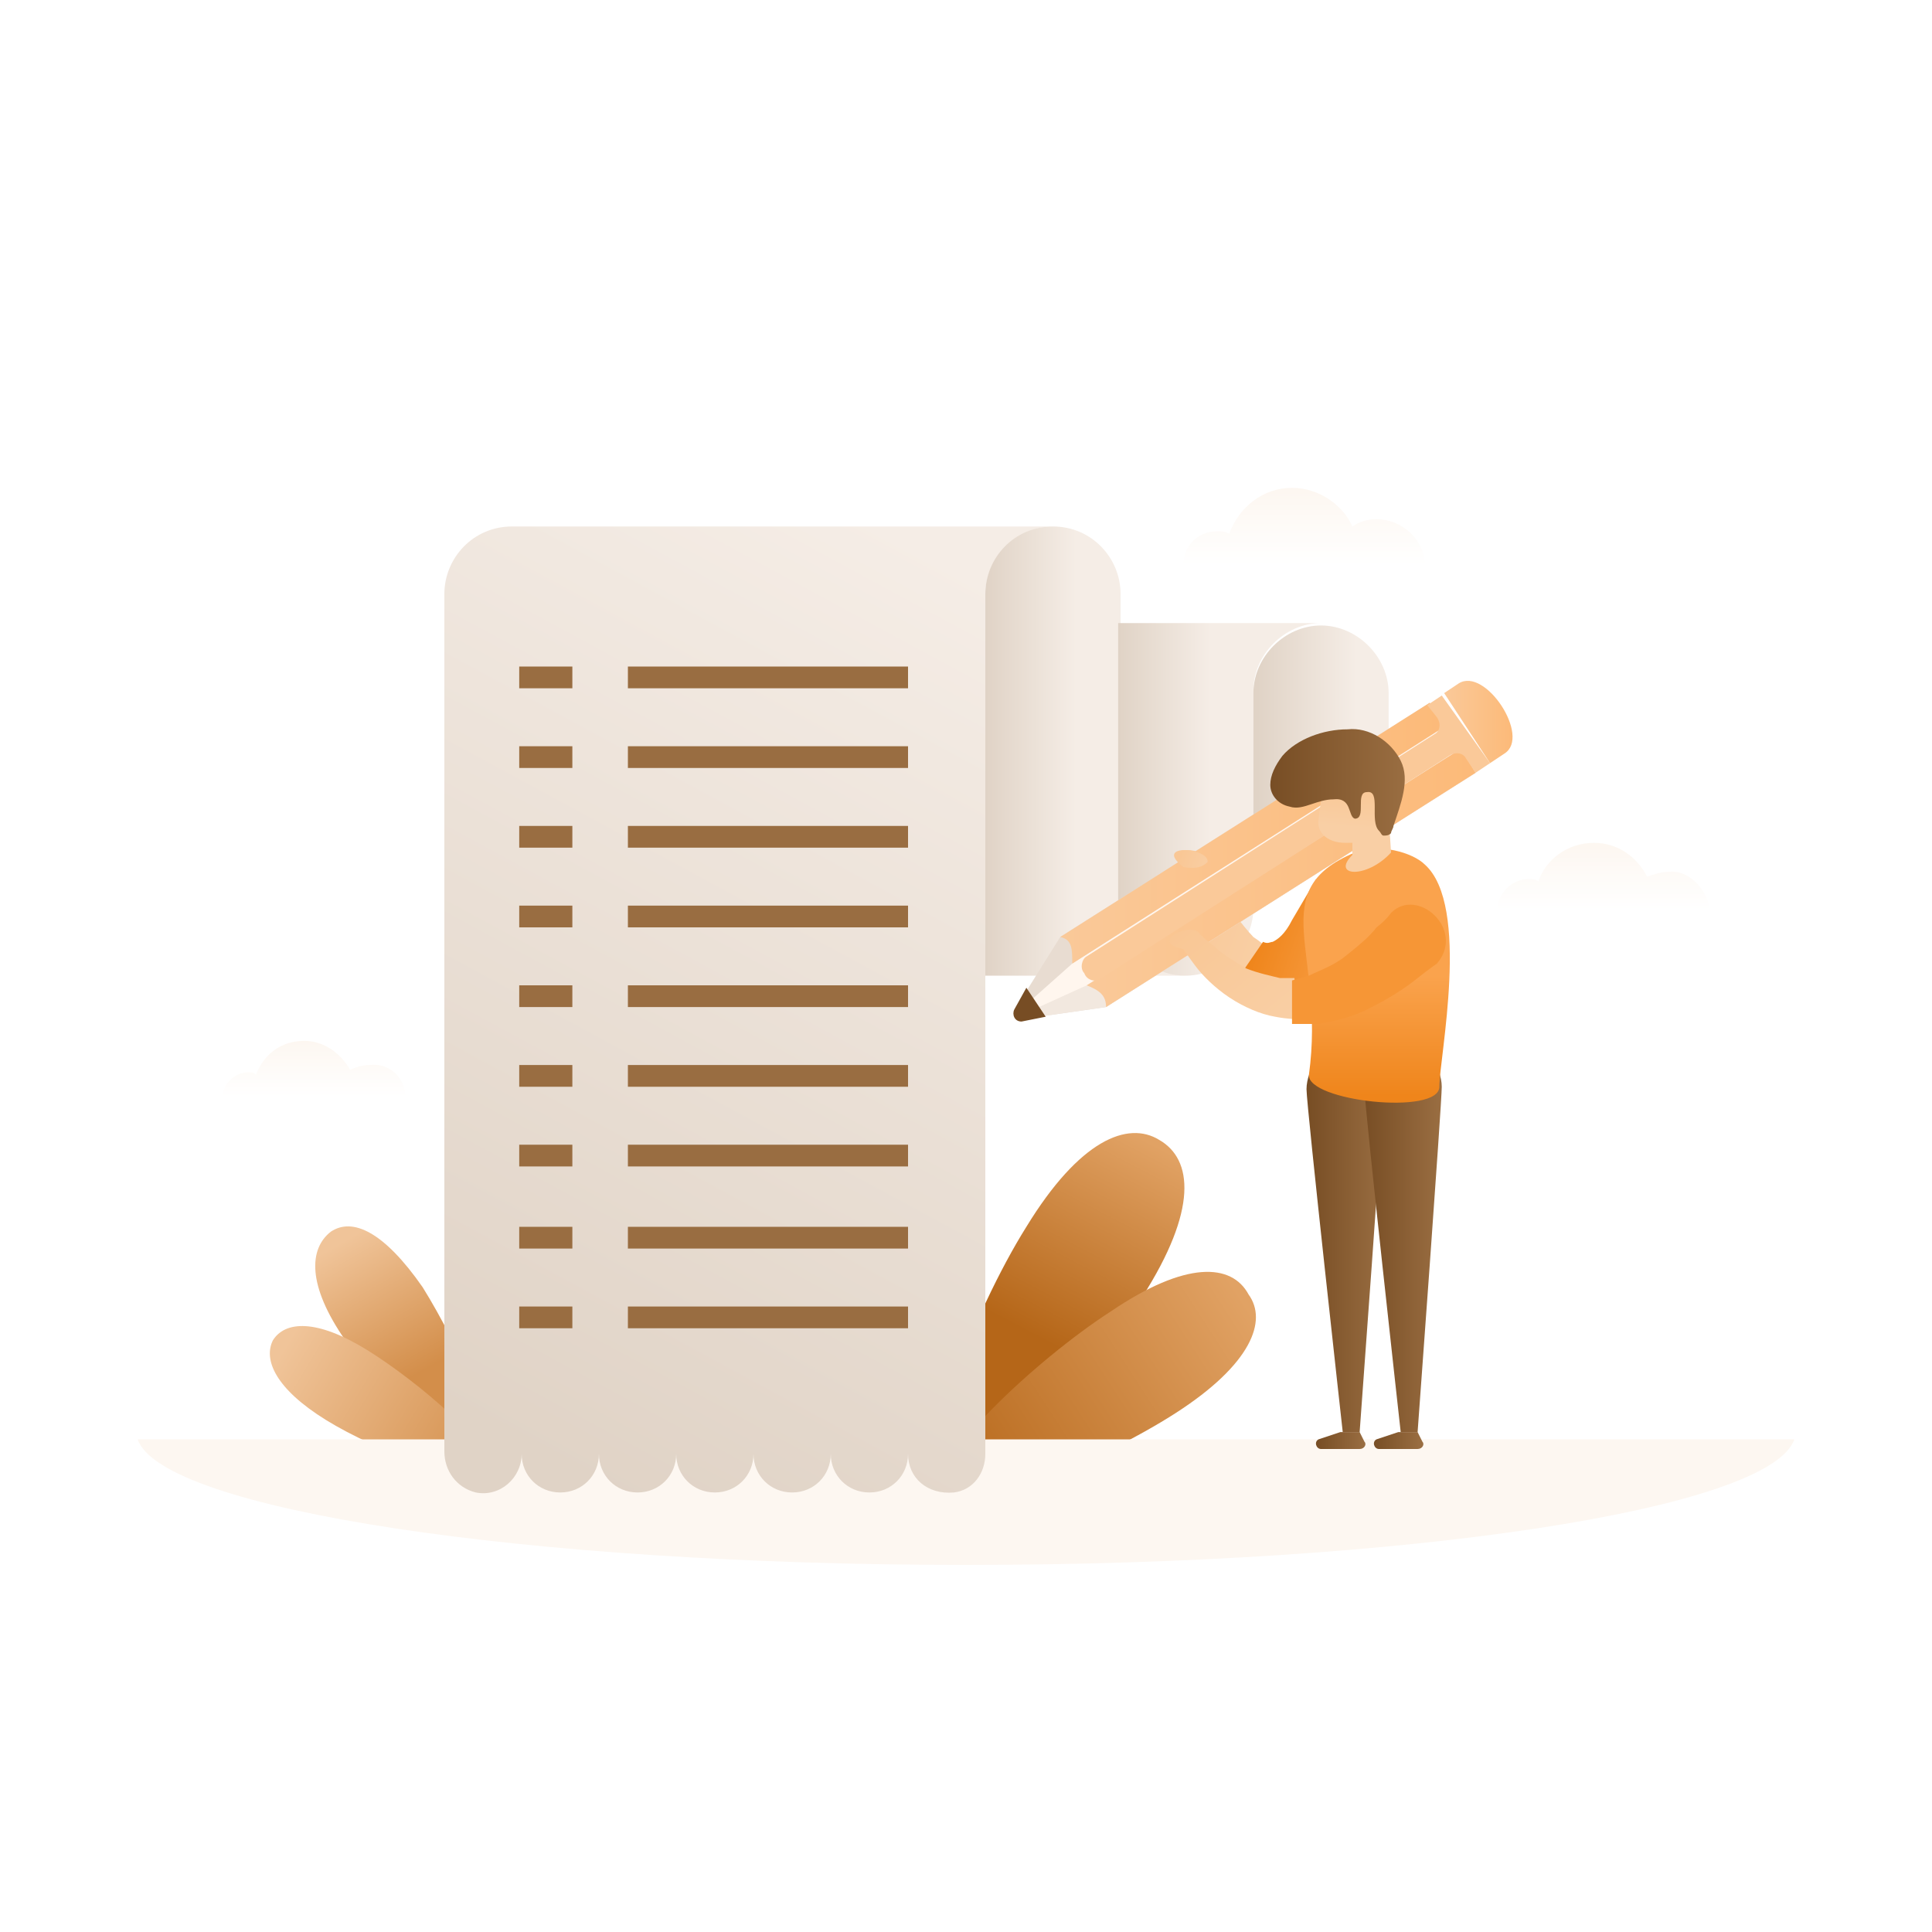
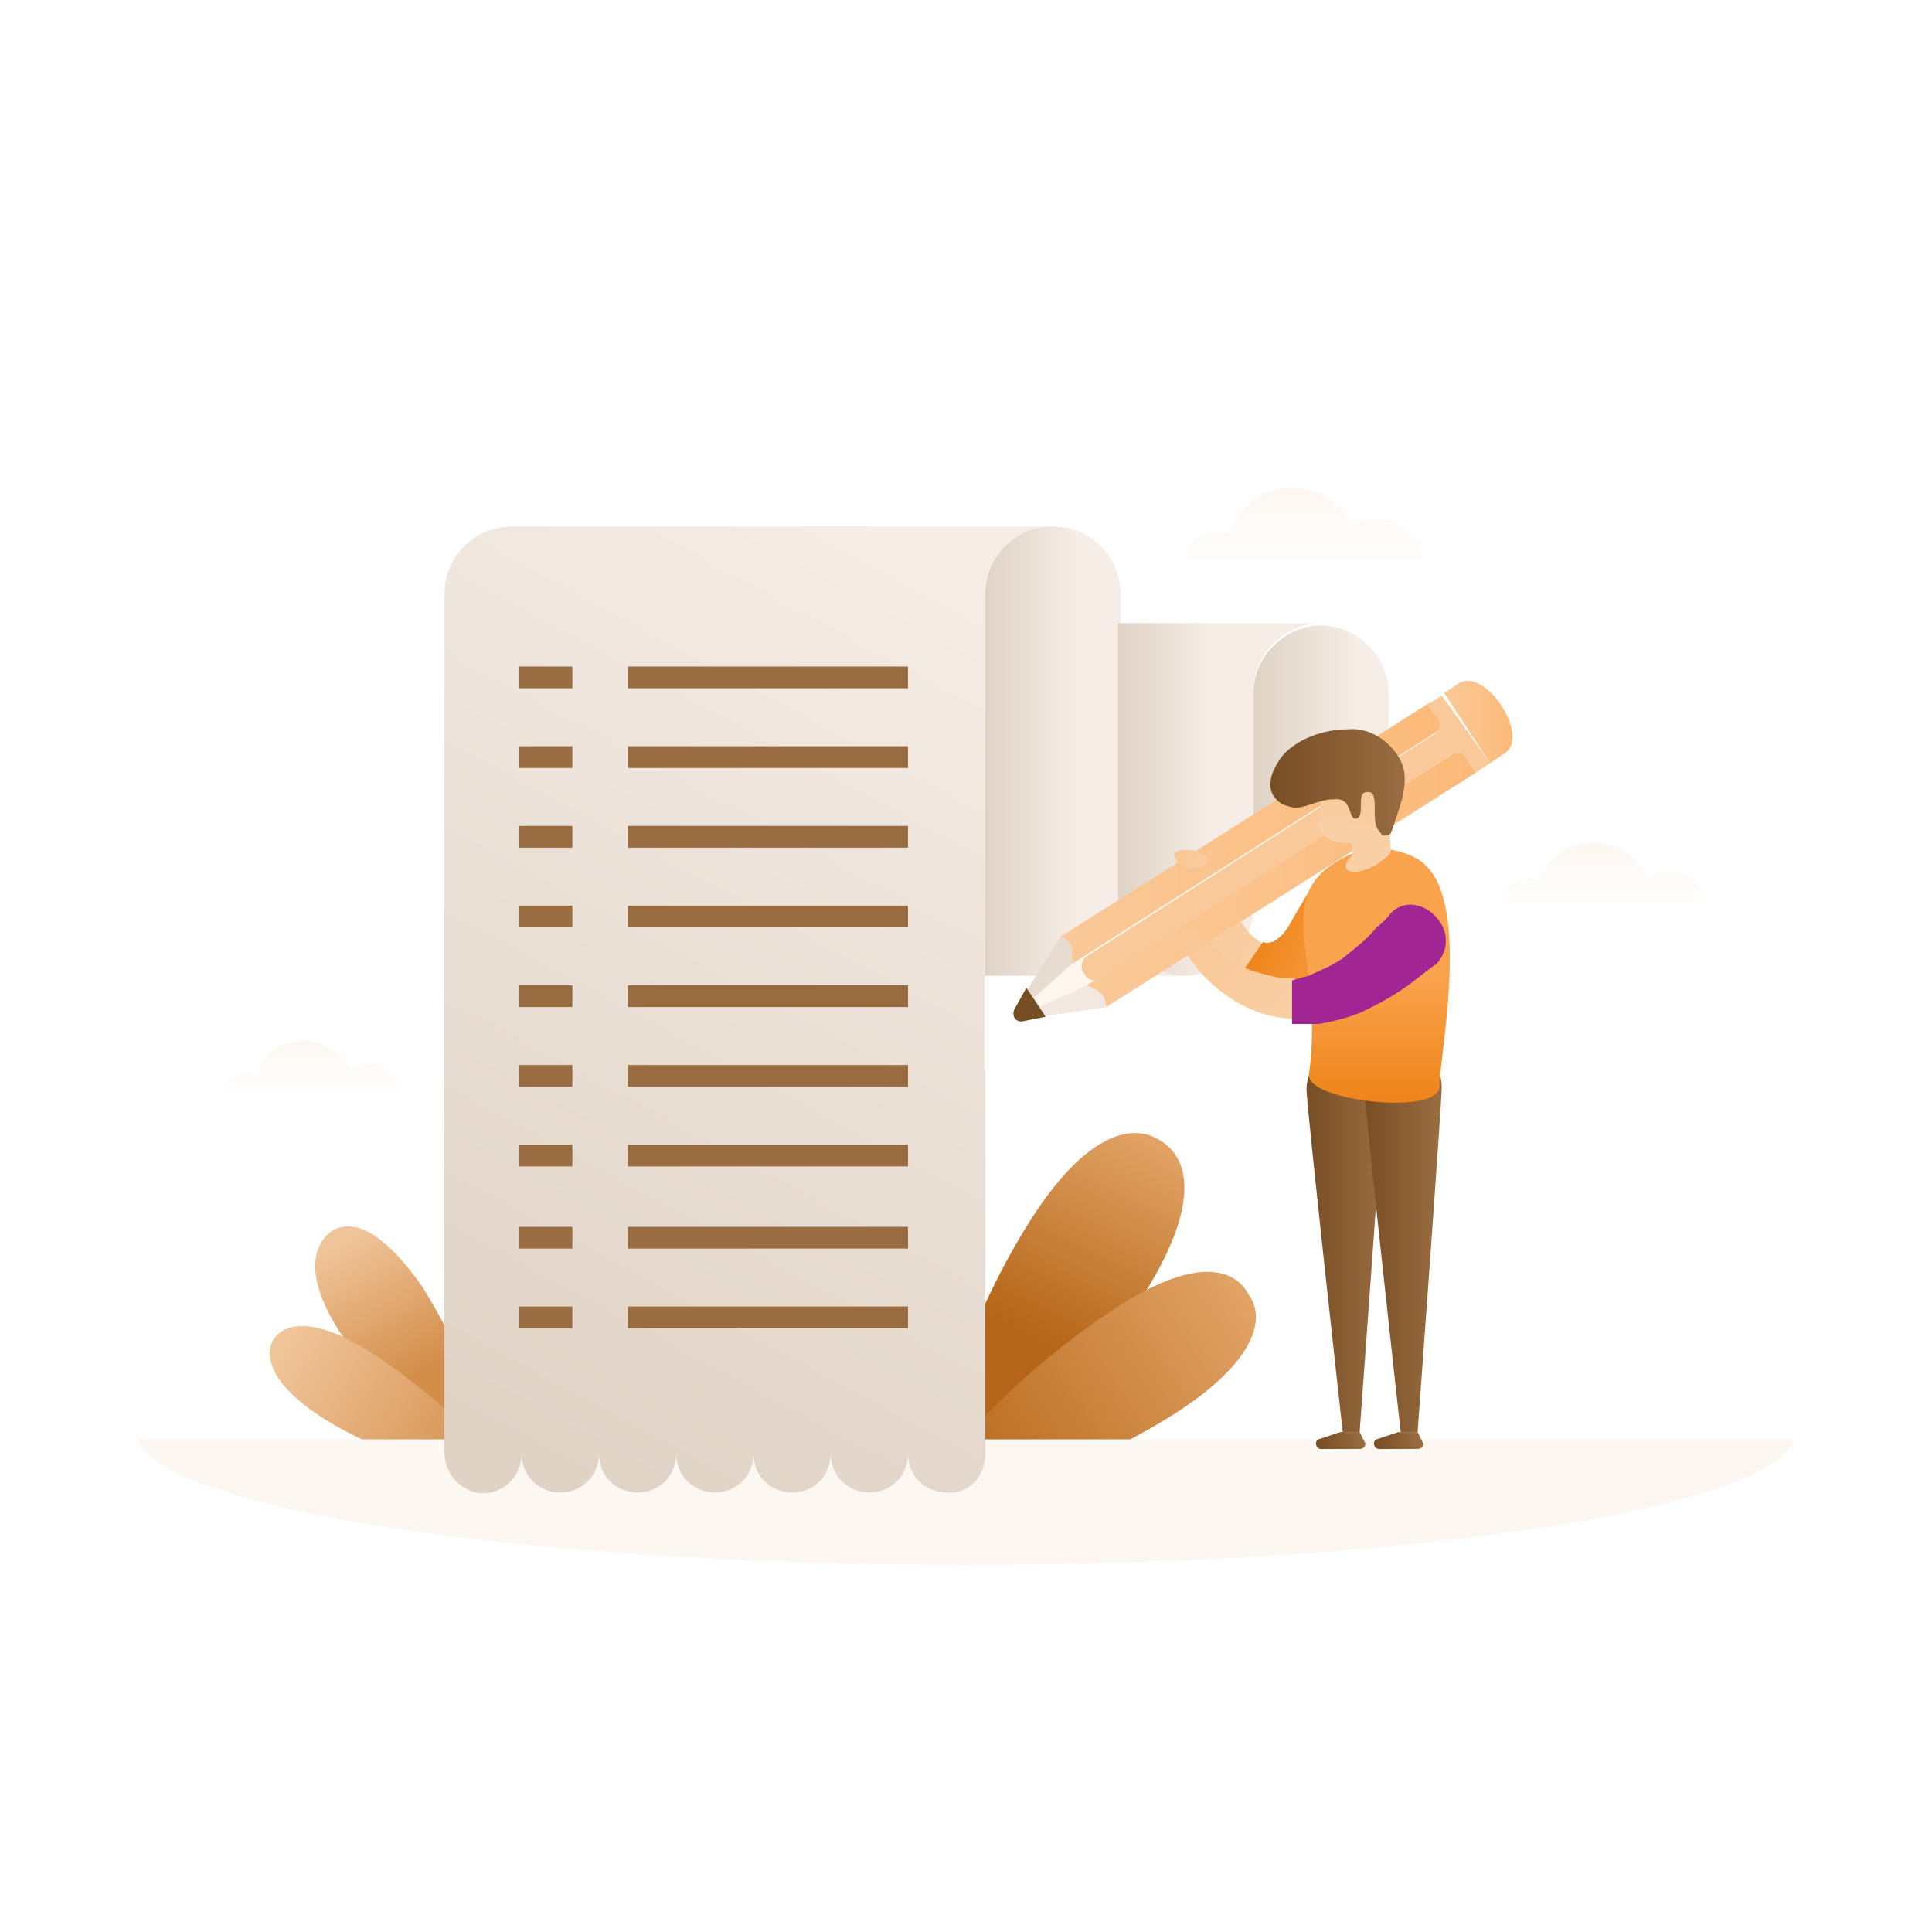
<svg xmlns="http://www.w3.org/2000/svg" id="SvgjsSvg2687" width="550" height="550" version="1.1">
  <defs id="SvgjsDefs2688" />
  <g id="SvgjsG2689">
    <svg enable-background="new 0 0 80 80" viewBox="0 0 80 80" width="550" height="550">
      <linearGradient id="a" x1="2252.965" x2="2255.659" y1="-121.379" y2="-112.469" gradientTransform="matrix(.714 .7 -.6999 .7151 -1646.088 -1443.035)" gradientUnits="userSpaceOnUse">
        <stop offset="0" stop-color="#e1a264" class="stopColor64c2e1 svgShape" />
        <stop offset="1" stop-color="#b56618" class="stopColor1897b5 svgShape" />
      </linearGradient>
      <path fill="url(#a)" d="M47.3,53.7c-2.2,3.6-7,8.9-8.3,8.1c-1.3-0.8,1.3-7.5,3.5-11c2.2-3.6,4.2-4.4,5.5-3.6    C49.4,48,49.6,50.1,47.3,53.7z" />
      <linearGradient id="b" x1="2260.314" x2="2257.098" y1="-119.495" y2="-105.109" gradientTransform="matrix(.714 .7 -.6999 .7151 -1646.088 -1443.035)" gradientUnits="userSpaceOnUse">
        <stop offset="0" stop-color="#e1a264" class="stopColor64c2e1 svgShape" />
        <stop offset="1" stop-color="#b56618" class="stopColor1897b5 svgShape" />
      </linearGradient>
      <path fill="url(#b)" d="M46,54.3c-3.1,2-7.7,6.3-7,7.5s6.6-1.3,9.7-3.3s3.8-3.8,3-4.9C51,52.3,49.1,52.2,46,54.3z" />
      <linearGradient id="c" x1="5102.622" x2="5104.445" y1="-2976.534" y2="-2970.506" gradientTransform="matrix(-.6896 .7242 .7241 .6896 5688.306 -1591.335)" gradientUnits="userSpaceOnUse">
        <stop offset="0" stop-color="#f0c499" class="stopColorf099dd svgShape" />
        <stop offset="1" stop-color="#d38e4a" class="stopColord34ac0 svgShape" />
      </linearGradient>
      <path fill="url(#c)" d="M14.3,55.5c1.6,2.3,4.9,5.8,5.8,5.2s-1.1-5-2.6-7.4c-1.6-2.3-2.9-2.9-3.8-2.3    C12.8,51.7,12.7,53.2,14.3,55.5z" />
      <linearGradient id="d" x1="5107.594" x2="5105.418" y1="-2975.259" y2="-2965.527" gradientTransform="matrix(-.6896 .7242 .7241 .6896 5688.306 -1591.335)" gradientUnits="userSpaceOnUse">
        <stop offset="0" stop-color="#f0c499" class="stopColorf099dd svgShape" />
        <stop offset="1" stop-color="#d38e4a" class="stopColord34ac0 svgShape" />
      </linearGradient>
      <path fill="url(#d)" d="M15.2,55.9c2.1,1.3,5.4,4.1,4.9,4.9c-0.5,0.8-4.5-0.7-6.6-2c-2.1-1.3-2.6-2.5-2.2-3.3    C11.8,54.7,13.1,54.6,15.2,55.9z" />
      <path fill="#fdf7f1" d="M5.7,59.6c1,2.9,16,5.2,34.3,5.2s33.3-2.3,34.3-5.2H5.7z" class="colorF1F5FD svgShape" />
      <linearGradient id="e" x1="766.567" x2="786.044" y1="23.358" y2="59.343" gradientTransform="matrix(-1 0 0 1 806.363 0)" gradientUnits="userSpaceOnUse">
        <stop offset="0" stop-color="#f5ede6" class="stopColore6edf5 svgShape" />
        <stop offset="1" stop-color="#e0d3c6" class="stopColorc6d3e0 svgShape" />
      </linearGradient>
      <path fill="url(#e)" d="M18.4,24.6v35.5c0,0.8,0.5,1.5,1.3,1.7c1,0.2,1.9-0.6,1.9-1.6c0,0.9,0.7,1.6,1.6,1.6     c0.9,0,1.6-0.7,1.6-1.6c0,0.9,0.7,1.6,1.6,1.6s1.6-0.7,1.6-1.6c0,0.9,0.7,1.6,1.6,1.6c0.9,0,1.6-0.7,1.6-1.6     c0,0.9,0.7,1.6,1.6,1.6c0.9,0,1.6-0.7,1.6-1.6c0,0.9,0.7,1.6,1.6,1.6c0.9,0,1.6-0.7,1.6-1.6c0,1,0.8,1.7,1.9,1.6     c0.8-0.1,1.3-0.8,1.3-1.6V24.6c0-1.5,1.3-2.8,2.8-2.8H21.2C19.6,21.8,18.4,23.1,18.4,24.6z" />
      <linearGradient id="f" x1="761.805" x2="765.535" y1="31.1" y2="31.1" gradientTransform="matrix(-1 0 0 1 806.363 0)" gradientUnits="userSpaceOnUse">
        <stop offset="0" stop-color="#f5ede6" class="stopColore6edf5 svgShape" />
        <stop offset="1" stop-color="#e0d3c6" class="stopColorc6d3e0 svgShape" />
      </linearGradient>
      <path fill="url(#f)" d="M40.8,24.6v15.8h8.4c-1.5,0-2.8-1.3-2.8-2.8v-13c0-1.5-1.2-2.8-2.8-2.8     C42,21.8,40.8,23.1,40.8,24.6z" />
      <linearGradient id="g" x1="756.248" x2="760.017" y1="33.117" y2="33.117" gradientTransform="matrix(-1 0 0 1 806.363 0)" gradientUnits="userSpaceOnUse">
        <stop offset="0" stop-color="#f5ede6" class="stopColore6edf5 svgShape" />
        <stop offset="1" stop-color="#e0d3c6" class="stopColorc6d3e0 svgShape" />
      </linearGradient>
      <path fill="url(#g)" d="M46.3,25.8v11.8c0,1.5,1.2,2.8,2.8,2.8c1.5,0,2.8-1.3,2.8-2.8v-9c0-1.5,1.3-2.8,2.8-2.8H46.3z" />
      <linearGradient id="h" x1="750.197" x2="754.31" y1="30.456" y2="30.456" gradientTransform="matrix(-1 0 0 1 806.363 0)" gradientUnits="userSpaceOnUse">
        <stop offset="0" stop-color="#f5ede6" class="stopColore6edf5 svgShape" />
        <stop offset="1" stop-color="#e0d3c6" class="stopColorc6d3e0 svgShape" />
      </linearGradient>
      <path fill="url(#h)" d="M51.9,35.1v-6.4c0-1.5,1.3-2.8,2.8-2.8c1.5,0,2.8,1.3,2.8,2.8v6.4H51.9z" />
      <g>
        <rect width="11.6" height=".9" x="26" y="27.6" fill="#996d41" class="color416D99 svgShape" />
        <rect width="2.2" height=".9" x="21.5" y="27.6" fill="#996d41" class="color416D99 svgShape" />
        <rect width="11.6" height=".9" x="26" y="30.9" fill="#996d41" class="color416D99 svgShape" />
        <rect width="2.2" height=".9" x="21.5" y="30.9" fill="#996d41" class="color416D99 svgShape" />
        <rect width="11.6" height=".9" x="26" y="34.2" fill="#996d41" class="color416D99 svgShape" />
        <rect width="2.2" height=".9" x="21.5" y="34.2" fill="#996d41" class="color416D99 svgShape" />
        <rect width="11.6" height=".9" x="26" y="37.5" fill="#996d41" class="color416D99 svgShape" />
        <rect width="2.2" height=".9" x="21.5" y="37.5" fill="#996d41" class="color416D99 svgShape" />
        <rect width="11.6" height=".9" x="26" y="40.8" fill="#996d41" class="color416D99 svgShape" />
        <rect width="2.2" height=".9" x="21.5" y="40.8" fill="#996d41" class="color416D99 svgShape" />
        <g>
          <rect width="11.6" height=".9" x="26" y="44.1" fill="#996d41" class="color416D99 svgShape" />
          <rect width="2.2" height=".9" x="21.5" y="44.1" fill="#996d41" class="color416D99 svgShape" />
        </g>
        <g>
          <rect width="11.6" height=".9" x="26" y="47.4" fill="#996d41" class="color416D99 svgShape" />
          <rect width="2.2" height=".9" x="21.5" y="47.4" fill="#996d41" class="color416D99 svgShape" />
        </g>
        <g>
          <rect width="11.6" height=".9" x="26" y="50.8" fill="#996d41" class="color416D99 svgShape" />
          <rect width="2.2" height=".9" x="21.5" y="50.8" fill="#996d41" class="color416D99 svgShape" />
        </g>
        <g>
          <rect width="11.6" height=".9" x="26" y="54.1" fill="#996d41" class="color416D99 svgShape" />
          <rect width="2.2" height=".9" x="21.5" y="54.1" fill="#996d41" class="color416D99 svgShape" />
        </g>
      </g>
      <g>
        <linearGradient id="i" x1="4929.103" x2="4933.808" y1="869.053" y2="869.053" gradientTransform="scale(-1 1) rotate(-19.033 -39.042 15312.615)" gradientUnits="userSpaceOnUse">
          <stop offset="0" stop-color="#f9cfa5" class="stopColorf9c7a5 svgShape" />
          <stop offset="1" stop-color="#f9c795" class="stopColorf9a395 svgShape" />
        </linearGradient>
        <path fill="url(#i)" d="M51.4,40.7c0,0-0.4-0.2-0.7-0.7c-0.4-0.4-0.7-1-1-1.6c-0.3-0.6-0.4-1.2-0.5-1.7     c-0.1-0.5-0.1-0.8-0.1-0.8c-1.3-1,1.1-0.8,1-0.2c0,0,0.1,0.3,0.2,0.7c0.2,0.4,0.4,0.9,0.7,1.3c0.3,0.4,0.7,0.9,0.9,1.1     c0.3,0.2,0.4,0.3,0.4,0.3L51.4,40.7z" />
        <linearGradient id="j" x1="4924.972" x2="4929.649" y1="868.485" y2="868.485" gradientTransform="scale(-1 1) rotate(-19.033 -39.042 15312.615)" gradientUnits="userSpaceOnUse">
          <stop offset="0" stop-color="#faa34d" class="stopColorfaa34d svgShape" />
          <stop offset="1" stop-color="#ef851b" class="stopColoref7b1b svgShape" />
        </linearGradient>
        <path fill="url(#j)" d="M54.5,36.4l-1,1.7c-0.3,0.6-0.6,0.8-0.8,0.9c-0.1,0-0.2,0.1-0.4,0l-1.1,1.6     c0.4,0.3,1,0.6,1.6,0.6c1.4,0,2.2-0.9,2.7-1.5l1.5-1.7c0.4-0.5,0.2-1.1-0.2-1.5H54.5z" />
        <polygon fill="#e8dcd1" points="43 42.1 42.4 41.2 43.9 38.8 59.2 29.1 61.1 32 45.8 41.7" class="colorD1DAE8 svgShape" />
        <polygon fill="#f2e8df" points="42.7 41.6 60.1 30.5 61.1 32 45.8 41.7 43 42.1" class="colorDFE5F2 svgShape" />
        <polygon fill="#fff6ee" points="42.6 41.5 44.4 39.9 59.8 30 60.5 31 45 40.8 42.8 41.8" class="colorEEF4FF svgShape" />
        <linearGradient id="k" x1="-68.618" x2="-52.576" y1="36.345" y2="36.345" gradientTransform="translate(113.645)" gradientUnits="userSpaceOnUse">
          <stop offset="0" stop-color="#fac999" class="stopColor99a9fa svgShape" />
          <stop offset="1" stop-color="#fcba79" class="stopColor797efc svgShape" />
        </linearGradient>
        <path fill="url(#k)" d="M45,40.8L60.5,31l0.6,1l-15.3,9.7C45.8,41.2,45.5,41,45,40.8z" />
        <linearGradient id="l" x1="-69.708" x2="-53.812" y1="34.453" y2="34.453" gradientTransform="translate(113.645)" gradientUnits="userSpaceOnUse">
          <stop offset="0" stop-color="#fac999" class="stopColor99a9fa svgShape" />
          <stop offset="1" stop-color="#fcba79" class="stopColor797efc svgShape" />
        </linearGradient>
        <path fill="url(#l)" d="M43.9,38.8l15.3-9.7l0.6,1l-15.4,9.8C44.4,39.3,44.4,38.9,43.9,38.8z" />
        <path fill="#fac999" d="M61.7,31.6L61.1,32l-0.4-0.6c-0.1-0.2-0.4-0.3-0.7-0.1l-14.4,9.2c-0.2,0.2-0.6,0.1-0.7-0.2c0,0,0,0,0,0     c-0.2-0.2-0.1-0.6,0.1-0.7l14.4-9.2c0.2-0.1,0.3-0.4,0.1-0.7l-0.4-0.5l0.6-0.4L61.7,31.6z" class="color99A9FA svgShape" />
        <linearGradient id="m" x1="-53.833" x2="-51.042" y1="29.881" y2="29.881" gradientTransform="translate(113.645)" gradientUnits="userSpaceOnUse">
          <stop offset="0" stop-color="#fac999" class="stopColor99a9fa svgShape" />
          <stop offset="1" stop-color="#fcba79" class="stopColor797efc svgShape" />
        </linearGradient>
        <path fill="url(#m)" d="M60.4,28.3c1.1-0.7,3,2.2,1.9,2.9l-0.6,0.4l-1.9-2.9L60.4,28.3z" />
        <path fill="#774d24" d="M42.5,40.9L42,41.8c-0.1,0.2,0,0.5,0.3,0.5l1-0.2L42.5,40.9z" class="color244D77 svgShape" />
        <g>
          <linearGradient id="n" x1="5927.956" x2="5931.156" y1="51.21" y2="51.21" gradientTransform="matrix(-1 0 0 1 5985.269 0)" gradientUnits="userSpaceOnUse">
            <stop offset="0" stop-color="#996d41" class="stopColor416d99 svgShape" />
            <stop offset="1" stop-color="#774d24" class="stopColor244d77 svgShape" />
          </linearGradient>
          <path fill="url(#n)" d="M56.3,59.3c0,0,1-13.6,1-14.3c0-0.8-0.7-1.9-1.6-1.9c-0.9,0-1.6,1.2-1.6,2      c0,0.7,1.5,14.2,1.5,14.2L56.3,59.3z" />
          <linearGradient id="o" x1="5928.759" x2="5930.73" y1="59.627" y2="59.627" gradientTransform="matrix(-1 0 0 1 5985.269 0)" gradientUnits="userSpaceOnUse">
            <stop offset="0" stop-color="#996d41" class="stopColor416d99 svgShape" />
            <stop offset="1" stop-color="#774d24" class="stopColor244d77 svgShape" />
          </linearGradient>
          <path fill="url(#o)" d="M56.3,59.3l0.2,0.4c0.1,0.1,0,0.3-0.2,0.3l-1.6,0c-0.2,0-0.3-0.3-0.1-0.4l0.9-0.3L56.3,59.3z" />
        </g>
        <g>
          <linearGradient id="p" x1="5925.636" x2="5928.837" y1="51.21" y2="51.21" gradientTransform="matrix(-1 0 0 1 5985.269 0)" gradientUnits="userSpaceOnUse">
            <stop offset="0" stop-color="#996d41" class="stopColor416d99 svgShape" />
            <stop offset="1" stop-color="#774d24" class="stopColor244d77 svgShape" />
          </linearGradient>
          <path fill="url(#p)" d="M58.7,59.3c0,0,1-13.6,1-14.3c0-0.8-0.7-1.9-1.6-1.9c-0.9,0-1.6,1.2-1.6,2      c0,0.7,1.5,14.2,1.5,14.2L58.7,59.3z" />
          <linearGradient id="q" x1="5926.44" x2="5928.411" y1="59.627" y2="59.627" gradientTransform="matrix(-1 0 0 1 5985.269 0)" gradientUnits="userSpaceOnUse">
            <stop offset="0" stop-color="#996d41" class="stopColor416d99 svgShape" />
            <stop offset="1" stop-color="#774d24" class="stopColor244d77 svgShape" />
          </linearGradient>
          <path fill="url(#q)" d="M58.7,59.3l0.2,0.4c0.1,0.1,0,0.3-0.2,0.3l-1.6,0c-0.2,0-0.3-0.3-0.1-0.4l0.9-0.3L58.7,59.3z" />
        </g>
        <g>
          <linearGradient id="r" x1="5928.248" x2="5928.248" y1="40.394" y2="45.372" gradientTransform="matrix(-1 0 0 1 5985.269 0)" gradientUnits="userSpaceOnUse">
            <stop offset="0" stop-color="#faa34d" class="stopColorfaa34d svgShape" />
            <stop offset="1" stop-color="#ef851b" class="stopColoref7b1b svgShape" />
          </linearGradient>
          <path fill="url(#r)" d="M54.2,44.5c-0.1,1.1,5.4,1.7,5.4,0.5c0-1.2,1.3-7.5-0.6-9.2c-0.5-0.5-1.9-0.9-2.9-0.5     C52.3,36.9,54.9,39.4,54.2,44.5z" />
        </g>
        <g>
          <linearGradient id="s" x1="3024.811" x2="3024.671" y1="34.273" y2="32.47" gradientTransform="matrix(-1 0 0 1 3080.967 0)" gradientUnits="userSpaceOnUse">
            <stop offset="0" stop-color="#f9cfa5" class="stopColorf9c7a5 svgShape" />
            <stop offset="1" stop-color="#f9c795" class="stopColorf9a395 svgShape" />
          </linearGradient>
          <path fill="url(#s)" d="M54.8,32.4l2.6-0.2l0.2,3.1c-1,1.1-2.5,1-1.6,0.1l0-0.5l-0.3,0c-0.7,0-1.2-0.4-1.1-1L54.8,32.4z" />
          <linearGradient id="t" x1="3022.825" x2="3028.462" y1="32.278" y2="32.278" gradientTransform="matrix(-1 0 0 1 3080.967 0)" gradientUnits="userSpaceOnUse">
            <stop offset="0" stop-color="#996d41" class="stopColor416d99 svgShape" />
            <stop offset="1" stop-color="#774d24" class="stopColor244d77 svgShape" />
          </linearGradient>
          <path fill="url(#t)" d="M58,31.5c0.4,0.8,0,1.8-0.3,2.7c0,0.1-0.1,0.2-0.1,0.3c-0.1,0.1-0.2,0.1-0.3,0.1     c-0.1,0-0.1-0.1-0.2-0.2c-0.4-0.4,0.1-1.7-0.5-1.6c-0.5,0,0,1.1-0.5,1.1c-0.3-0.1-0.1-0.9-0.9-0.8c-0.3,0-0.6,0.1-0.9,0.2     c-0.3,0.1-0.6,0.2-0.9,0.1c-0.5-0.1-0.8-0.5-0.8-0.9c0-0.4,0.2-0.8,0.5-1.2c0.6-0.7,1.7-1.1,2.7-1.1C56.7,30.1,57.6,30.7,58,31.5     z" />
        </g>
        <g>
          <linearGradient id="u" x1="2847.554" x2="2853.486" y1="1405.658" y2="1405.658" gradientTransform="scale(-1 1) rotate(-50.58 -45.514 3793.938)" gradientUnits="userSpaceOnUse">
            <stop offset="0" stop-color="#f9cfa5" class="stopColorf9c7a5 svgShape" />
            <stop offset="1" stop-color="#f9c795" class="stopColorf9a395 svgShape" />
          </linearGradient>
          <path fill="url(#u)" d="M53.7,42.2c0,0-0.4,0-0.9-0.1c-0.6-0.1-1.3-0.4-1.9-0.8c-0.6-0.4-1.1-0.9-1.4-1.3      c-0.3-0.4-0.5-0.7-0.5-0.7c-1.5-0.3,0.4-1.2,0.7-0.6c0,0,0.2,0.2,0.6,0.5c0.3,0.3,0.8,0.6,1.3,0.9c0.5,0.2,1,0.3,1.4,0.4      c0.4,0,0.6,0,0.6,0L53.7,42.2z" />
          <g>
-             <path fill="#f69636" d="M57.6,37.8c0,0-0.2,0.3-0.6,0.6c-0.3,0.4-0.8,0.8-1.3,1.2c-0.5,0.4-1.1,0.6-1.5,0.8       c-0.4,0.1-0.7,0.2-0.7,0.2l0,1.8c0,0,0.4,0,1.1,0c0.6-0.1,1.5-0.3,2.2-0.7c0.8-0.4,1.4-0.8,1.9-1.2c0.5-0.4,0.8-0.6,0.8-0.6       C60.7,38.5,58.7,36.7,57.6,37.8z" class="colorFAA34D svgShape" />
+             <path fill="#a12592" d="M57.6,37.8c0,0-0.2,0.3-0.6,0.6c-0.3,0.4-0.8,0.8-1.3,1.2c-0.5,0.4-1.1,0.6-1.5,0.8       c-0.4,0.1-0.7,0.2-0.7,0.2l0,1.8c0,0,0.4,0,1.1,0c0.6-0.1,1.5-0.3,2.2-0.7c0.8-0.4,1.4-0.8,1.9-1.2c0.5-0.4,0.8-0.6,0.8-0.6       C60.7,38.5,58.7,36.7,57.6,37.8z" class="colorFAA34D svgShape" />
          </g>
        </g>
        <g>
          <linearGradient id="v" x1="4932.366" x2="4933.808" y1="867.153" y2="867.153" gradientTransform="scale(-1 1) rotate(-19.033 -39.042 15312.615)" gradientUnits="userSpaceOnUse">
            <stop offset="0" stop-color="#f9cfa5" class="stopColorf9c7a5 svgShape" />
            <stop offset="1" stop-color="#f9c795" class="stopColorf9a395 svgShape" />
          </linearGradient>
          <path fill="url(#v)" d="M49,35.9c-1.3-1,1.1-0.8,1-0.2C49.8,35.9,49.5,36,49,35.9z" />
        </g>
      </g>
      <linearGradient id="w" x1="53.987" x2="53.987" y1="23.404" y2="20.348" gradientUnits="userSpaceOnUse">
        <stop offset="0" stop-color="#ffffff" class="stopColorfff svgShape" />
        <stop offset="1" stop-color="#fdf7f1" class="stopColorf1f5fd svgShape" />
      </linearGradient>
      <path fill="url(#w)" d="M59,23.4H49c0,0,0,0,0,0c0-0.8,0.6-1.4,1.4-1.4c0.2,0,0.3,0,0.5,0.1c0.4-1.1,1.4-1.9,2.6-1.9   c1.1,0,2.1,0.7,2.5,1.6c0.3-0.2,0.6-0.3,1-0.3C58.1,21.5,59,22.4,59,23.4z" />
      <linearGradient id="x" x1="66.395" x2="66.395" y1="37.684" y2="35.031" gradientUnits="userSpaceOnUse">
        <stop offset="0" stop-color="#ffffff" class="stopColorfff svgShape" />
        <stop offset="1" stop-color="#fdf7f1" class="stopColorf1f5fd svgShape" />
      </linearGradient>
      <path fill="url(#x)" d="M70.8,37.7H62c0,0,0,0,0,0c0-0.7,0.6-1.3,1.3-1.3c0.1,0,0.3,0,0.4,0.1c0.3-0.9,1.2-1.6,2.3-1.6   c1,0,1.8,0.6,2.2,1.4c0.3-0.1,0.6-0.2,0.9-0.2C69.9,36,70.7,36.8,70.8,37.7z" />
      <linearGradient id="y" x1="13.026" x2="13.026" y1="45.425" y2="43.123" gradientUnits="userSpaceOnUse">
        <stop offset="0" stop-color="#ffffff" class="stopColorfff svgShape" />
        <stop offset="1" stop-color="#fdf7f1" class="stopColorf1f5fd svgShape" />
      </linearGradient>
      <path fill="url(#y)" d="M16.8,45.5H9.2c0,0,0,0,0,0c0-0.6,0.5-1.1,1.1-1.1c0.1,0,0.2,0,0.3,0.1c0.3-0.8,1-1.4,2-1.4   c0.8,0,1.5,0.5,1.9,1.2c0.2-0.1,0.5-0.2,0.8-0.2C16.1,44,16.8,44.6,16.8,45.5z" />
    </svg>
  </g>
</svg>
